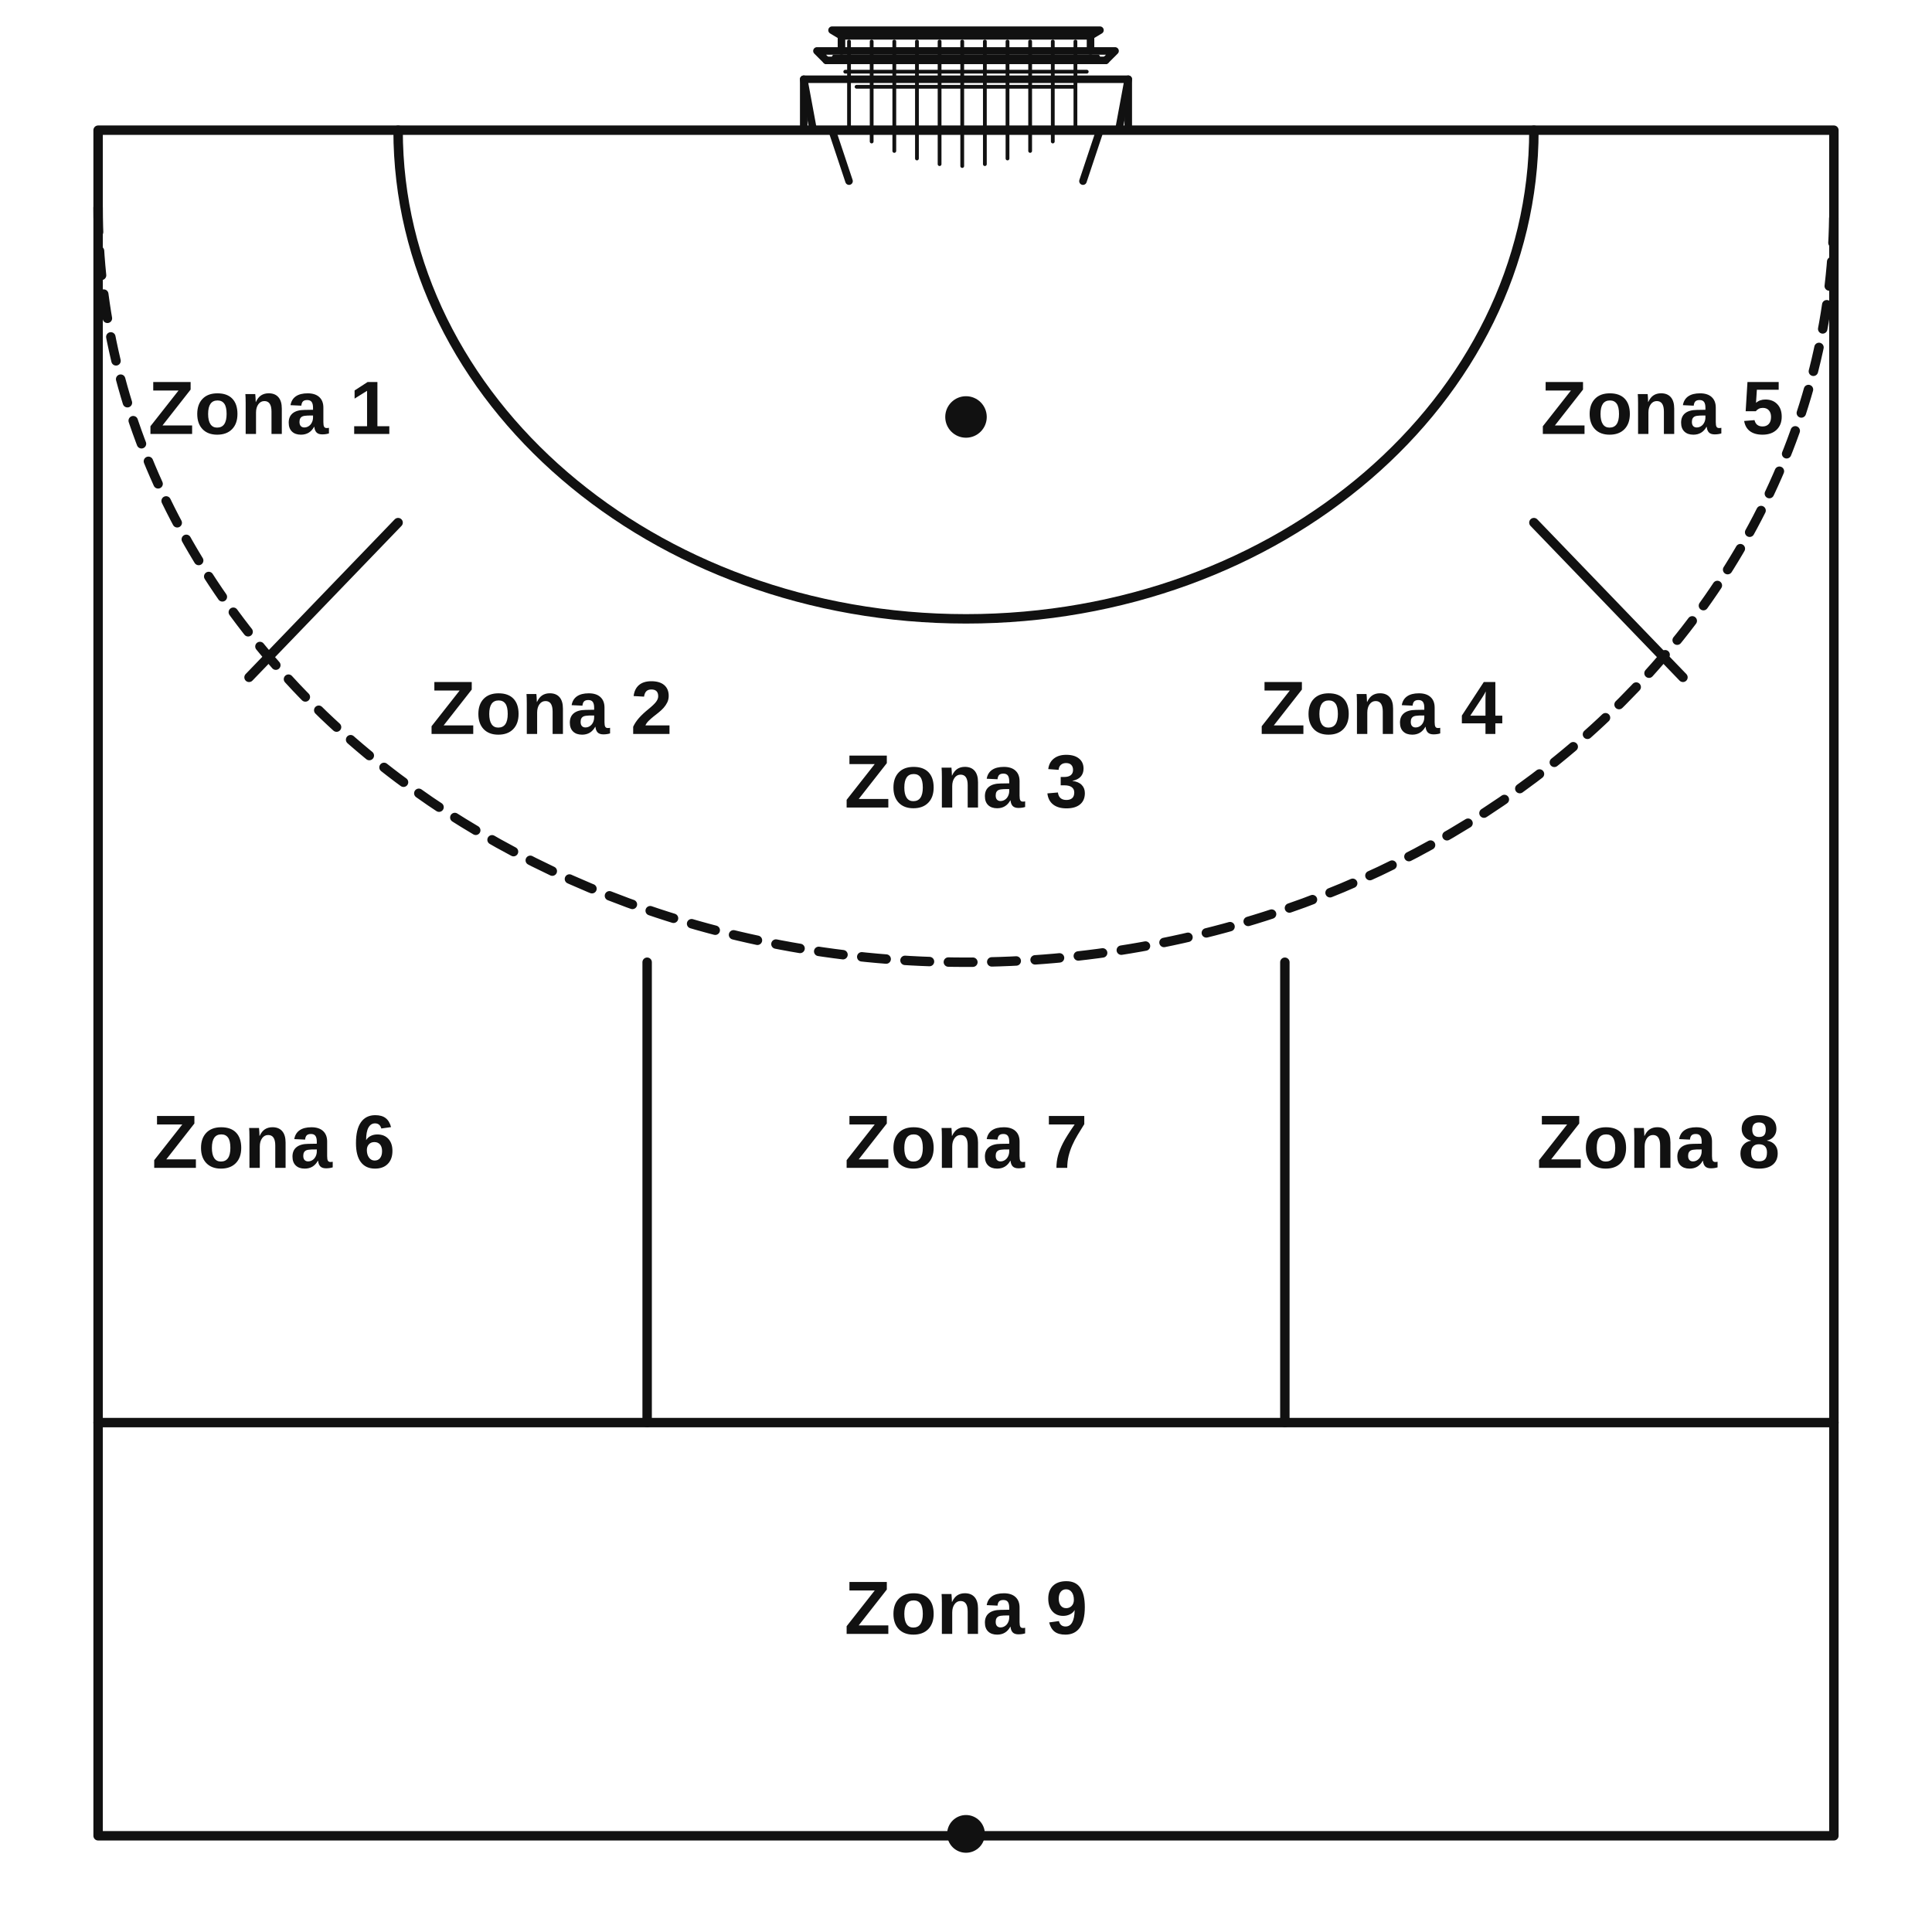
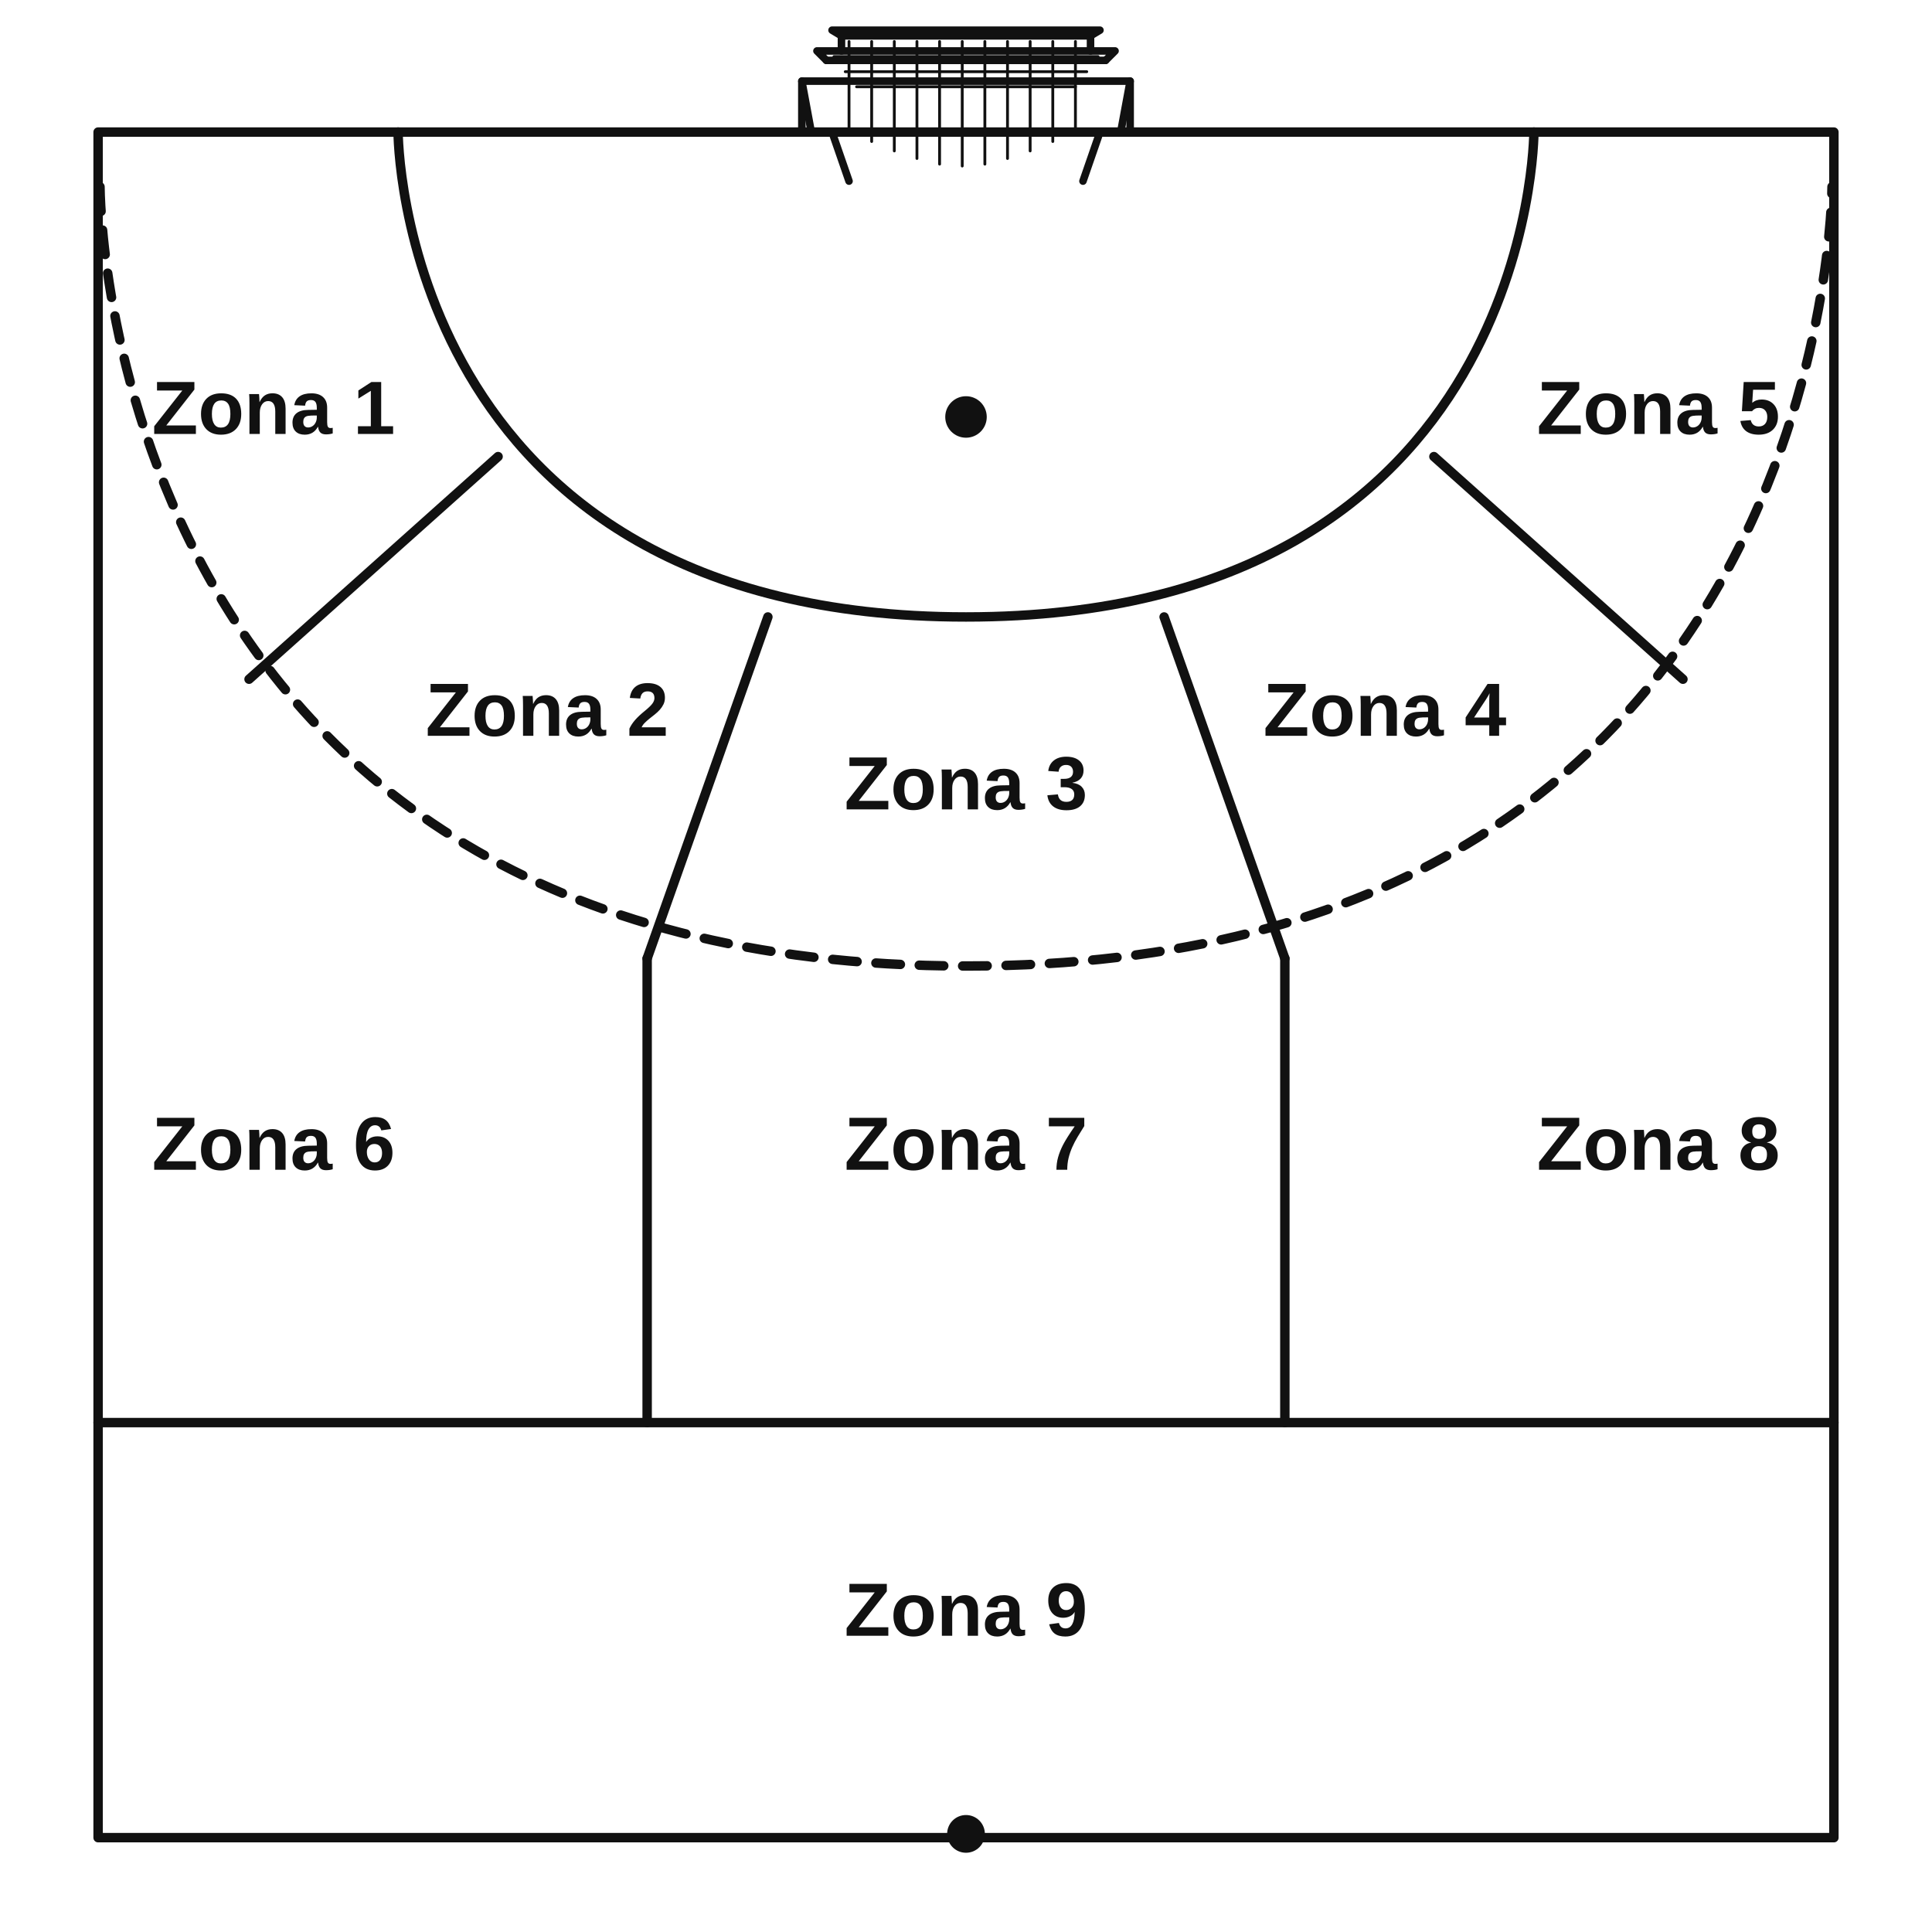
<svg xmlns="http://www.w3.org/2000/svg" viewBox="0 0 1024 1024" role="img" aria-labelledby="title desc">
  <rect width="1024" height="1024" fill="#fff" />
  <g fill="none" stroke="#111" stroke-width="5" stroke-linecap="round" stroke-linejoin="round">
-     <rect x="52" y="69" width="920" height="904" />
-     <path d="M211 69 A301 259 0 0 0 813 69" />
-     <path d="M52 110 A460 400 0 0 0 972 110" stroke-dasharray="13 10" />
-     <path d="M132 359 L211 277" />
-     <path d="M892 359 L813 277" />
-     <path d="M343 510 V754" />
-     <path d="M681 510 V754" />
+     <rect x="52" y="70" width="920" height="904" />
+     <path d="M211 70 C211 70 211 327 512 327 C813 327 813 70 813 70" />
+     <path d="M132 360 L264 242" />
+     <path d="M892 360 L760 242" />
+     <path d="M53 99 C53 99 53 512 512 512 C971 512 971 99 971 99" stroke-dasharray="13 10" />
+     <path d="M343 508 L407 327" />
+     <path d="M681 508 L617 327" />
+     <path d="M343 508 V754" />
+     <path d="M681 508 V754" />
    <path d="M52 754 H972" />
  </g>
-   <g fill="none" stroke="#111" stroke-width="4" stroke-linecap="round" stroke-linejoin="round">
-     <path d="M431 69 H593" />
-     <path d="M431 69 L426 42 H598 L593 69" />
-     <path d="M426 42 V69 M598 42 V69" />
-     <path d="M438 32 H586" />
-     <path d="M438 32 L433 27 H591 L586 32" />
-     <path d="M446 27 V19 H578 V27" />
-     <path d="M446 19 L441 16 H583 L578 19" />
-     <path d="M441 69 L450 96 M583 69 L574 96" />
-     <path d="M442 30 H582 M448 38 H576 M454 46 H570" stroke-width="2" />
-     <path d="M450 22 V68 M462 22 V75 M474 22 V80 M486 22 V84 M498 22 V87 M510 22 V88 M522 22 V87 M534 22 V84 M546 22 V80 M558 22 V75 M570 22 V68" stroke-width="2" />
+   <g fill="none" stroke="#111" stroke-linecap="round" stroke-linejoin="round">
+     <g stroke-width="4">
+       <path d="M430 70 H594" />
+       <path d="M430 70 L425 43 H599 L594 70" />
+       <path d="M425 43 V70 M599 43 V70" />
+       <path d="M438 32 H586" />
+       <path d="M438 32 L433 27 H591 L586 32" />
+       <path d="M446 27 V19 H578 V27" />
+       <path d="M446 19 L441 16 H583 L578 19" />
+       <path d="M441 70 L450 96 M583 70 L574 96" />
+     </g>
+     <g stroke-width="1.5">
+       <path d="M442 30 H582 M448 38 H576 M454 46 H570" />
+       <path d="M450 22 V68 M462 22 V75 M474 22 V80 M486 22 V84 M498 22 V87 M510 22 V88 M522 22 V87 M534 22 V84 M546 22 V80 M558 22 V75 M570 22 V68" />
+     </g>
  </g>
  <g fill="#111">
    <circle cx="512" cy="221" r="11" />
    <circle cx="512" cy="972" r="10" />
  </g>
  <g font-family="Arial, Helvetica, sans-serif" font-weight="800" font-size="40" fill="#111" text-anchor="middle">
-     <text x="143" y="230">Zona 1</text>
-     <text x="292" y="389">Zona 2</text>
-     <text x="512" y="428">Zona 3</text>
-     <text x="732" y="389">Zona 4</text>
-     <text x="881" y="230">Zona 5</text>
-     <text x="145" y="619">Zona 6</text>
-     <text x="512" y="619">Zona 7</text>
-     <text x="879" y="619">Zona 8</text>
-     <text x="512" y="866">Zona 9</text>
+     <text x="145" y="230">Zona 1</text>
+     <text x="290" y="390">Zona 2</text>
+     <text x="512" y="429">Zona 3</text>
+     <text x="734" y="390">Zona 4</text>
+     <text x="879" y="230">Zona 5</text>
+     <text x="145" y="620">Zona 6</text>
+     <text x="512" y="620">Zona 7</text>
+     <text x="879" y="620">Zona 8</text>
+     <text x="512" y="867">Zona 9</text>
  </g>
</svg>
